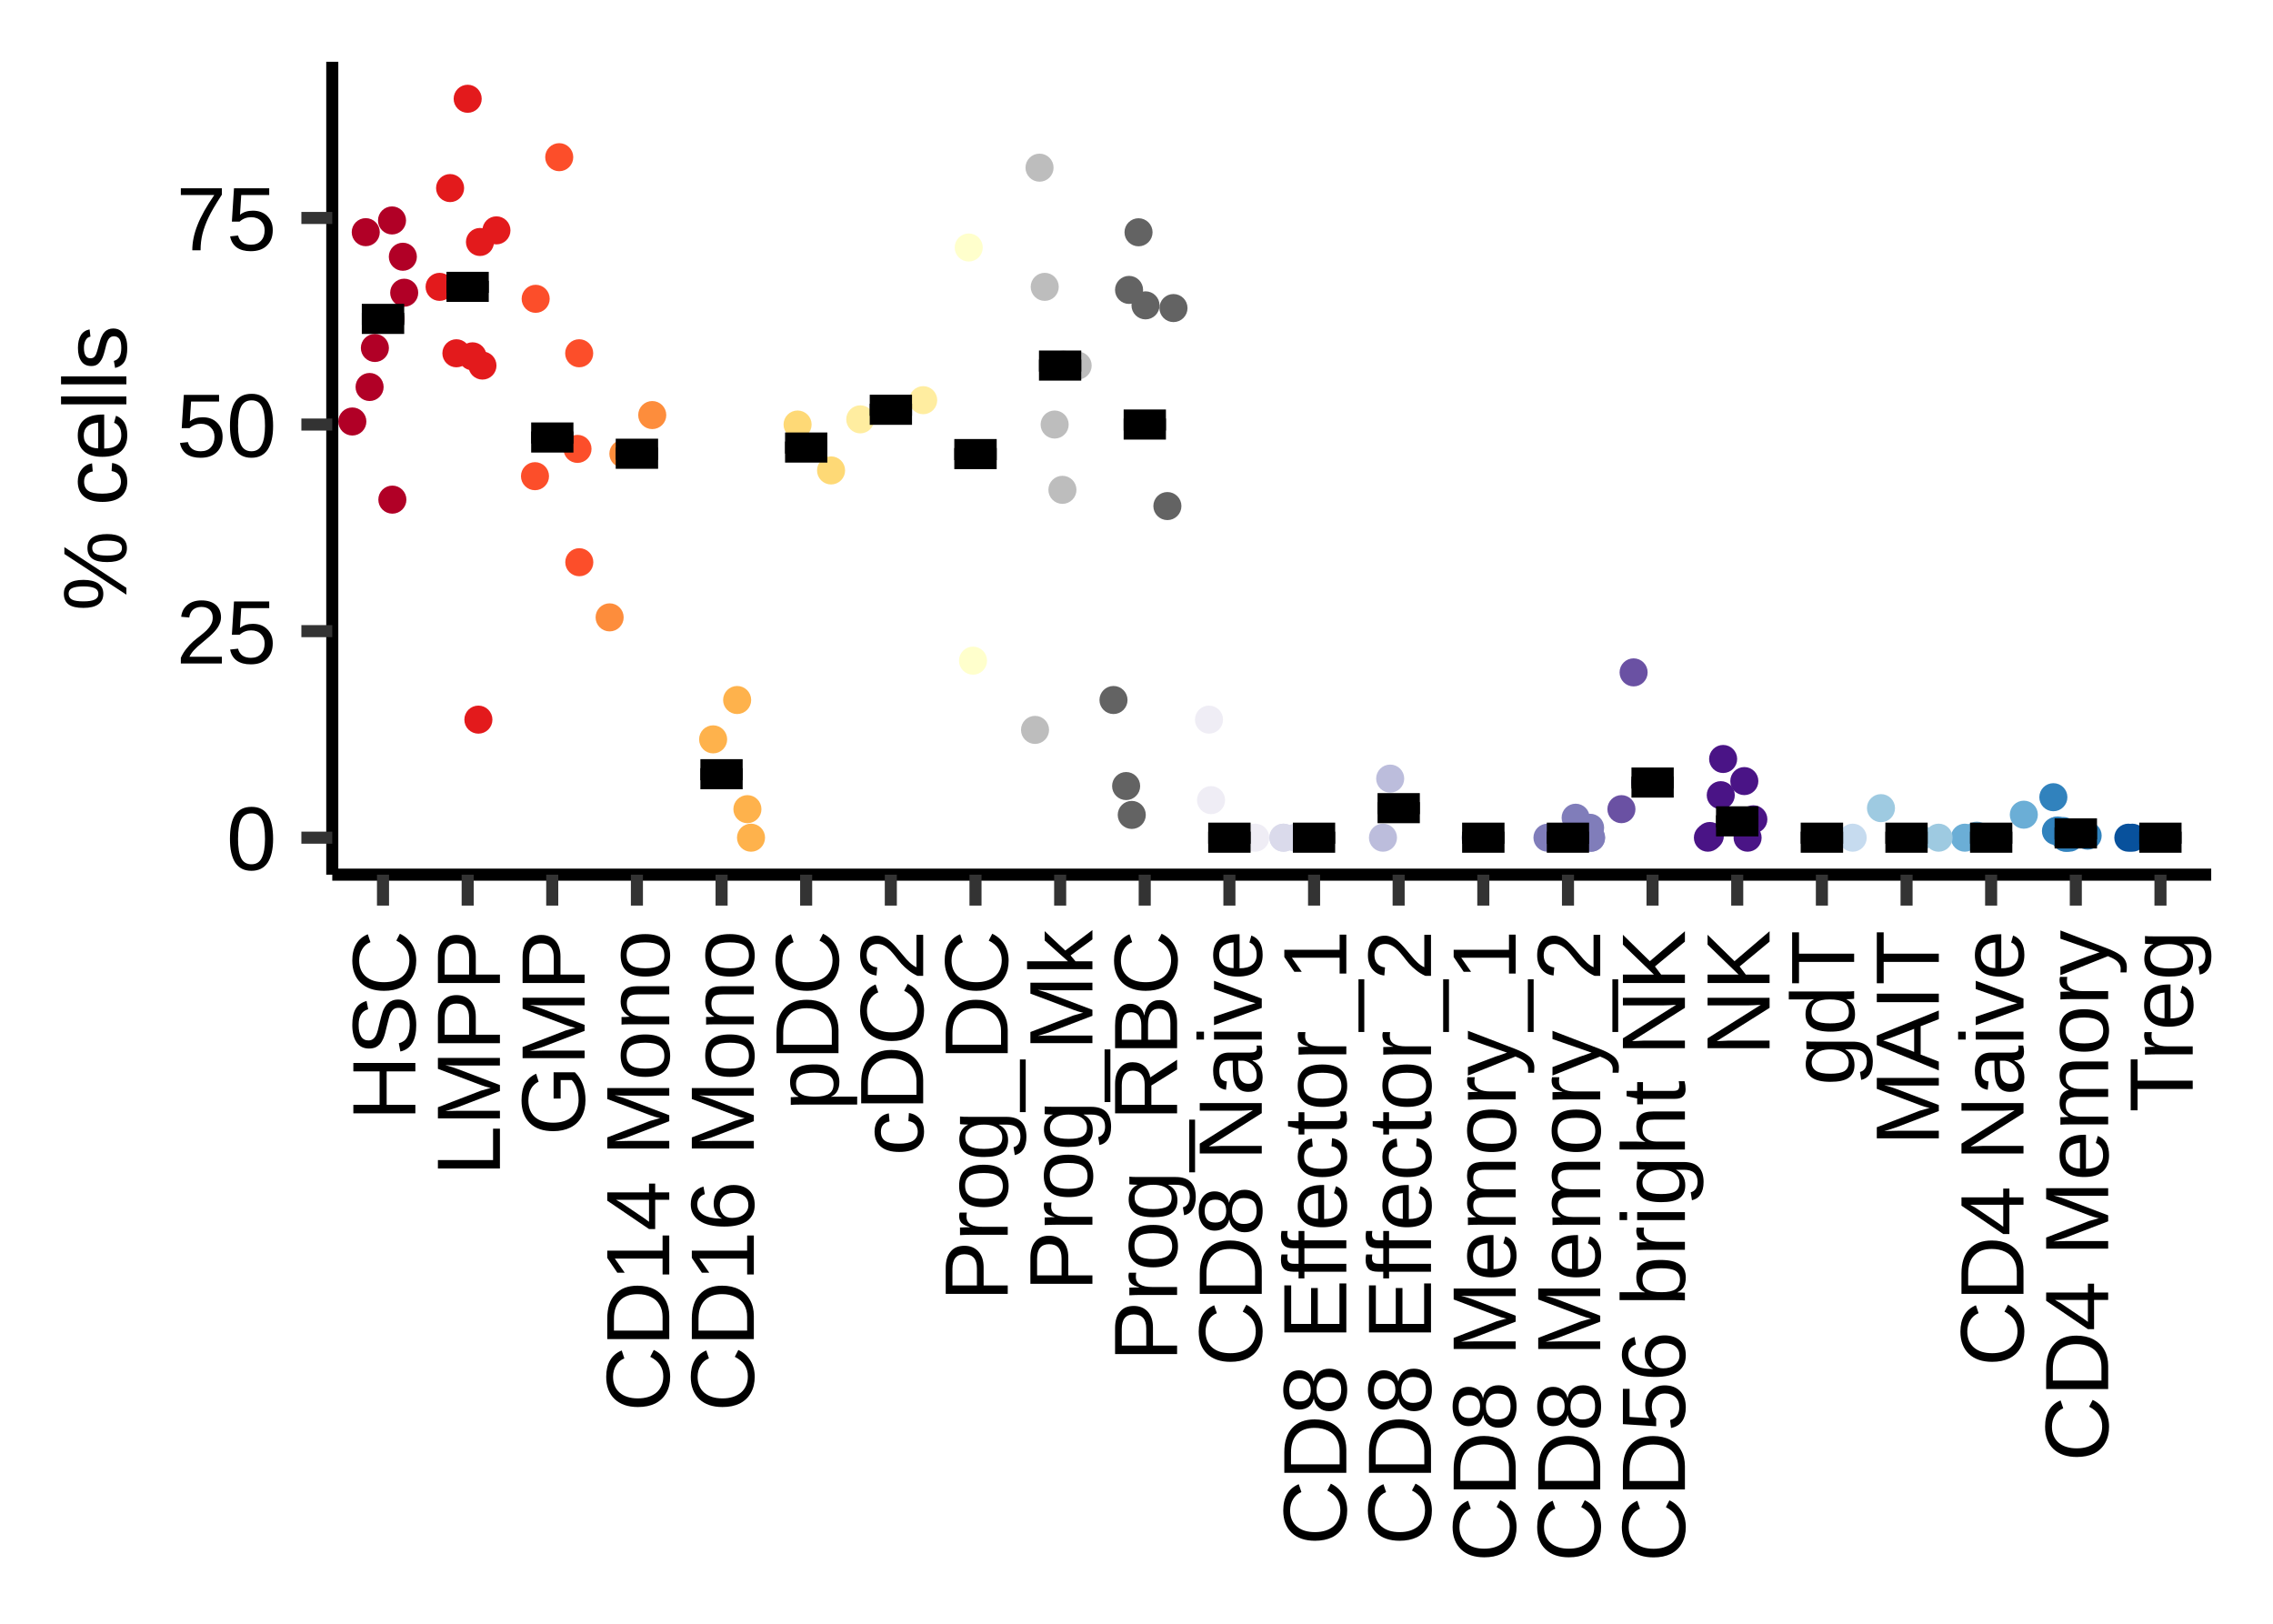
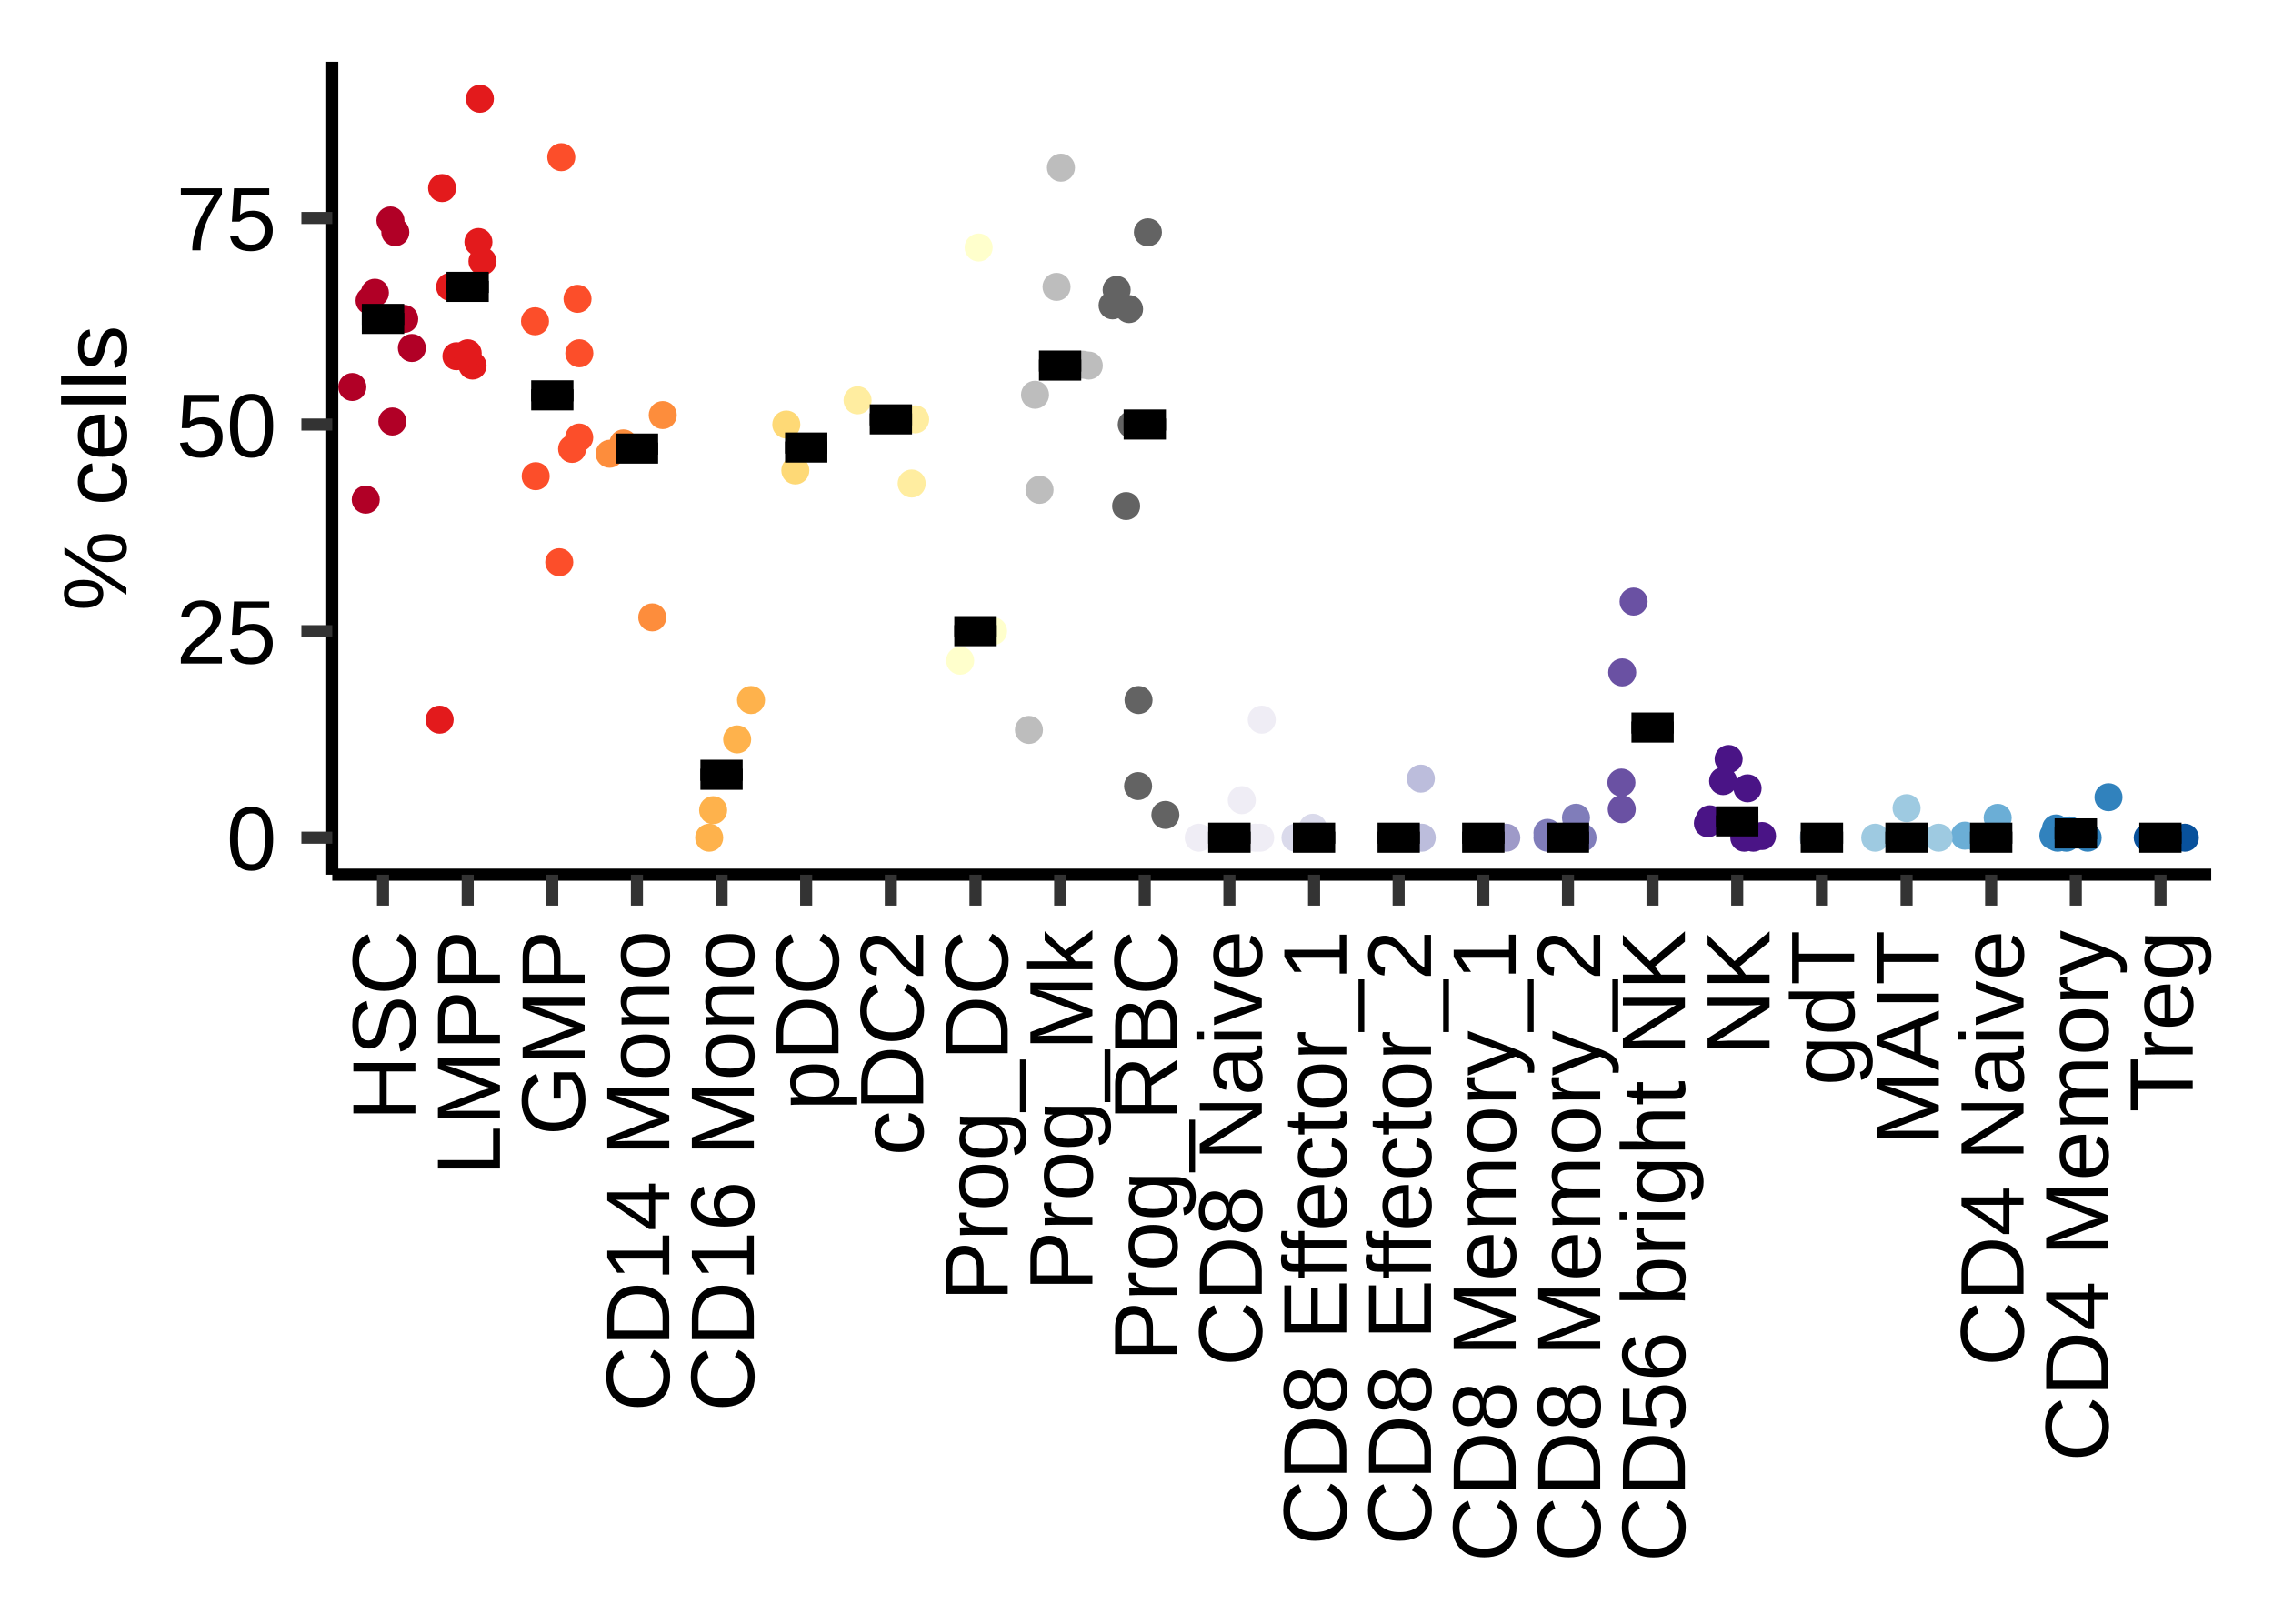
<svg xmlns="http://www.w3.org/2000/svg" class="svglite" width="201.60pt" height="144.00pt" viewBox="0 0 201.60 144.00">
  <defs>
    <style type="text/css">
    .svglite line, .svglite polyline, .svglite polygon, .svglite path, .svglite rect, .svglite circle {
      fill: none;
      stroke: #000000;
      stroke-linecap: round;
      stroke-linejoin: round;
      stroke-miterlimit: 10.00;
    }
    .svglite text {
      white-space: pre;
    }
  </style>
  </defs>
  <rect width="100%" height="100%" style="stroke: none; fill: #FFFFFF;" />
  <defs>
    <clipPath id="cpMC4wMHwyMDEuNjB8MC4wMHwxNDQuMDA=">
      <rect x="0.00" y="0.00" width="201.60" height="144.00" />
    </clipPath>
  </defs>
  <g clip-path="url(#cpMC4wMHwyMDEuNjB8MC4wMHwxNDQuMDA=)">
    <rect x="0.00" y="0.00" width="201.60" height="144.00" style="stroke-width: 1.07; stroke: #FFFFFF; fill: #FFFFFF;" />
  </g>
  <defs>
    <clipPath id="cpMjkuNDd8MTk2LjEyfDUuNDh8NzcuNTc=">
      <rect x="29.47" y="5.48" width="166.65" height="72.09" />
    </clipPath>
  </defs>
  <g clip-path="url(#cpMjkuNDd8MTk2LjEyfDUuNDh8NzcuNTc=)">
    <rect x="29.47" y="5.48" width="166.65" height="72.09" style="stroke-width: 1.07; stroke: none; fill: #FFFFFF;" />
-     <circle cx="55.29" cy="40.24" r="0.89" style="stroke-width: 0.71; stroke: #FD8D3C; fill: #FD8D3C;" />
-     <circle cx="54.07" cy="54.75" r="0.89" style="stroke-width: 0.71; stroke: #FD8D3C; fill: #FD8D3C;" />
-     <circle cx="57.85" cy="36.81" r="0.89" style="stroke-width: 0.71; stroke: #FD8D3C; fill: #FD8D3C;" />
-     <circle cx="66.29" cy="71.76" r="0.89" style="stroke-width: 0.71; stroke: #FEB24C; fill: #FEB24C;" />
-     <circle cx="63.25" cy="65.57" r="0.89" style="stroke-width: 0.71; stroke: #FEB24C; fill: #FEB24C;" />
-     <circle cx="65.38" cy="62.08" r="0.89" style="stroke-width: 0.71; stroke: #FEB24C; fill: #FEB24C;" />
-     <circle cx="66.61" cy="74.29" r="0.89" style="stroke-width: 0.71; stroke: #FEB24C; fill: #FEB24C;" />
-     <circle cx="183.01" cy="73.70" r="0.89" style="stroke-width: 0.71; stroke: #3182BD; fill: #3182BD;" />
-     <circle cx="182.35" cy="73.70" r="0.89" style="stroke-width: 0.71; stroke: #3182BD; fill: #3182BD;" />
-     <circle cx="183.19" cy="74.29" r="0.89" style="stroke-width: 0.71; stroke: #3182BD; fill: #3182BD;" />
+     <circle cx="55.29" cy="39.32" r="0.89" style="stroke-width: 0.71; stroke: #FD8D3C; fill: #FD8D3C;" />
+     <circle cx="54.07" cy="40.24" r="0.89" style="stroke-width: 0.71; stroke: #FD8D3C; fill: #FD8D3C;" />
+     <circle cx="57.85" cy="54.75" r="0.89" style="stroke-width: 0.71; stroke: #FD8D3C; fill: #FD8D3C;" />
+     <circle cx="58.78" cy="36.81" r="0.89" style="stroke-width: 0.71; stroke: #FD8D3C; fill: #FD8D3C;" />
+     <circle cx="63.25" cy="71.85" r="0.89" style="stroke-width: 0.71; stroke: #FEB24C; fill: #FEB24C;" />
+     <circle cx="65.38" cy="65.57" r="0.89" style="stroke-width: 0.71; stroke: #FEB24C; fill: #FEB24C;" />
+     <circle cx="66.61" cy="62.08" r="0.89" style="stroke-width: 0.71; stroke: #FEB24C; fill: #FEB24C;" />
+     <circle cx="62.90" cy="74.29" r="0.89" style="stroke-width: 0.71; stroke: #FEB24C; fill: #FEB24C;" />
+     <circle cx="182.35" cy="73.47" r="0.89" style="stroke-width: 0.71; stroke: #3182BD; fill: #3182BD;" />
+     <circle cx="183.19" cy="73.70" r="0.89" style="stroke-width: 0.71; stroke: #3182BD; fill: #3182BD;" />
    <circle cx="183.27" cy="74.29" r="0.89" style="stroke-width: 0.71; stroke: #3182BD; fill: #3182BD;" />
-     <circle cx="182.50" cy="73.65" r="0.89" style="stroke-width: 0.71; stroke: #3182BD; fill: #3182BD;" />
-     <circle cx="183.55" cy="74.29" r="0.89" style="stroke-width: 0.71; stroke: #3182BD; fill: #3182BD;" />
-     <circle cx="185.16" cy="74.11" r="0.89" style="stroke-width: 0.71; stroke: #3182BD; fill: #3182BD;" />
-     <circle cx="182.12" cy="70.70" r="0.89" style="stroke-width: 0.71; stroke: #3182BD; fill: #3182BD;" />
-     <circle cx="179.50" cy="72.25" r="0.89" style="stroke-width: 0.71; stroke: #6BAED6; fill: #6BAED6;" />
-     <circle cx="177.18" cy="74.29" r="0.89" style="stroke-width: 0.71; stroke: #6BAED6; fill: #6BAED6;" />
+     <circle cx="182.50" cy="74.29" r="0.89" style="stroke-width: 0.71; stroke: #3182BD; fill: #3182BD;" />
+     <circle cx="183.55" cy="73.65" r="0.89" style="stroke-width: 0.71; stroke: #3182BD; fill: #3182BD;" />
+     <circle cx="185.16" cy="74.29" r="0.89" style="stroke-width: 0.71; stroke: #3182BD; fill: #3182BD;" />
+     <circle cx="182.12" cy="74.11" r="0.89" style="stroke-width: 0.71; stroke: #3182BD; fill: #3182BD;" />
+     <circle cx="187.01" cy="70.70" r="0.89" style="stroke-width: 0.71; stroke: #3182BD; fill: #3182BD;" />
+     <circle cx="177.18" cy="72.53" r="0.89" style="stroke-width: 0.71; stroke: #6BAED6; fill: #6BAED6;" />
    <circle cx="176.86" cy="74.29" r="0.89" style="stroke-width: 0.71; stroke: #6BAED6; fill: #6BAED6;" />
-     <circle cx="175.33" cy="74.11" r="0.89" style="stroke-width: 0.71; stroke: #6BAED6; fill: #6BAED6;" />
-     <circle cx="174.27" cy="74.29" r="0.89" style="stroke-width: 0.71; stroke: #6BAED6; fill: #6BAED6;" />
-     <circle cx="145.92" cy="69.40" r="0.89" style="stroke-width: 0.71; stroke: #6A51A3; fill: #6A51A3;" />
-     <circle cx="144.89" cy="59.63" r="0.89" style="stroke-width: 0.71; stroke: #6A51A3; fill: #6A51A3;" />
-     <circle cx="143.81" cy="71.76" r="0.89" style="stroke-width: 0.71; stroke: #6A51A3; fill: #6A51A3;" />
-     <circle cx="113.85" cy="74.29" r="0.89" style="stroke-width: 0.71; stroke: #DADAEB; fill: #DADAEB;" />
-     <circle cx="113.82" cy="74.29" r="0.89" style="stroke-width: 0.71; stroke: #DADAEB; fill: #DADAEB;" />
-     <circle cx="116.44" cy="74.29" r="0.89" style="stroke-width: 0.71; stroke: #DADAEB; fill: #DADAEB;" />
+     <circle cx="175.33" cy="74.29" r="0.89" style="stroke-width: 0.71; stroke: #6BAED6; fill: #6BAED6;" />
+     <circle cx="174.27" cy="74.11" r="0.89" style="stroke-width: 0.71; stroke: #6BAED6; fill: #6BAED6;" />
+     <circle cx="175.95" cy="74.29" r="0.89" style="stroke-width: 0.71; stroke: #6BAED6; fill: #6BAED6;" />
+     <circle cx="144.89" cy="53.35" r="0.89" style="stroke-width: 0.71; stroke: #6A51A3; fill: #6A51A3;" />
+     <circle cx="143.81" cy="69.40" r="0.89" style="stroke-width: 0.71; stroke: #6A51A3; fill: #6A51A3;" />
+     <circle cx="143.88" cy="59.63" r="0.89" style="stroke-width: 0.71; stroke: #6A51A3; fill: #6A51A3;" />
+     <circle cx="143.84" cy="71.76" r="0.89" style="stroke-width: 0.71; stroke: #6A51A3; fill: #6A51A3;" />
+     <circle cx="116.44" cy="73.41" r="0.89" style="stroke-width: 0.71; stroke: #DADAEB; fill: #DADAEB;" />
    <circle cx="115.12" cy="74.29" r="0.89" style="stroke-width: 0.71; stroke: #DADAEB; fill: #DADAEB;" />
    <circle cx="114.90" cy="74.29" r="0.89" style="stroke-width: 0.71; stroke: #DADAEB; fill: #DADAEB;" />
-     <circle cx="122.66" cy="74.29" r="0.89" style="stroke-width: 0.71; stroke: #BCBDDC; fill: #BCBDDC;" />
-     <circle cx="123.30" cy="69.05" r="0.89" style="stroke-width: 0.71; stroke: #BCBDDC; fill: #BCBDDC;" />
-     <circle cx="130.88" cy="74.29" r="0.89" style="stroke-width: 0.71; stroke: #9E9AC8; fill: #9E9AC8;" />
-     <circle cx="141.12" cy="74.29" r="0.89" style="stroke-width: 0.71; stroke: #807DBA; fill: #807DBA;" />
-     <circle cx="141.03" cy="73.41" r="0.89" style="stroke-width: 0.71; stroke: #807DBA; fill: #807DBA;" />
-     <circle cx="139.88" cy="74.29" r="0.89" style="stroke-width: 0.71; stroke: #807DBA; fill: #807DBA;" />
-     <circle cx="141.11" cy="74.29" r="0.89" style="stroke-width: 0.71; stroke: #807DBA; fill: #807DBA;" />
-     <circle cx="137.25" cy="74.29" r="0.89" style="stroke-width: 0.71; stroke: #807DBA; fill: #807DBA;" />
-     <circle cx="139.75" cy="72.52" r="0.89" style="stroke-width: 0.71; stroke: #807DBA; fill: #807DBA;" />
+     <circle cx="115.16" cy="74.29" r="0.89" style="stroke-width: 0.71; stroke: #DADAEB; fill: #DADAEB;" />
+     <circle cx="115.79" cy="74.29" r="0.89" style="stroke-width: 0.71; stroke: #DADAEB; fill: #DADAEB;" />
+     <circle cx="123.38" cy="74.29" r="0.89" style="stroke-width: 0.71; stroke: #BCBDDC; fill: #BCBDDC;" />
+     <circle cx="126.10" cy="74.29" r="0.89" style="stroke-width: 0.71; stroke: #BCBDDC; fill: #BCBDDC;" />
+     <circle cx="126.02" cy="69.05" r="0.89" style="stroke-width: 0.71; stroke: #BCBDDC; fill: #BCBDDC;" />
+     <circle cx="132.38" cy="74.29" r="0.89" style="stroke-width: 0.71; stroke: #9E9AC8; fill: #9E9AC8;" />
+     <circle cx="133.60" cy="74.29" r="0.89" style="stroke-width: 0.71; stroke: #9E9AC8; fill: #9E9AC8;" />
+     <circle cx="137.25" cy="73.86" r="0.89" style="stroke-width: 0.71; stroke: #807DBA; fill: #807DBA;" />
+     <circle cx="139.75" cy="73.41" r="0.89" style="stroke-width: 0.71; stroke: #807DBA; fill: #807DBA;" />
    <circle cx="139.79" cy="74.29" r="0.89" style="stroke-width: 0.71; stroke: #807DBA; fill: #807DBA;" />
    <circle cx="140.36" cy="74.29" r="0.89" style="stroke-width: 0.71; stroke: #807DBA; fill: #807DBA;" />
    <circle cx="139.85" cy="74.29" r="0.89" style="stroke-width: 0.71; stroke: #807DBA; fill: #807DBA;" />
-     <circle cx="109.75" cy="74.29" r="0.89" style="stroke-width: 0.71; stroke: #EFEDF5; fill: #EFEDF5;" />
-     <circle cx="107.41" cy="70.96" r="0.89" style="stroke-width: 0.71; stroke: #EFEDF5; fill: #EFEDF5;" />
-     <circle cx="107.23" cy="63.82" r="0.89" style="stroke-width: 0.71; stroke: #EFEDF5; fill: #EFEDF5;" />
-     <circle cx="108.41" cy="74.29" r="0.89" style="stroke-width: 0.71; stroke: #EFEDF5; fill: #EFEDF5;" />
+     <circle cx="139.78" cy="72.52" r="0.89" style="stroke-width: 0.71; stroke: #807DBA; fill: #807DBA;" />
+     <circle cx="137.43" cy="74.29" r="0.89" style="stroke-width: 0.71; stroke: #807DBA; fill: #807DBA;" />
+     <circle cx="137.25" cy="74.29" r="0.89" style="stroke-width: 0.71; stroke: #807DBA; fill: #807DBA;" />
+     <circle cx="138.44" cy="74.29" r="0.89" style="stroke-width: 0.71; stroke: #807DBA; fill: #807DBA;" />
    <circle cx="111.33" cy="74.29" r="0.89" style="stroke-width: 0.71; stroke: #EFEDF5; fill: #EFEDF5;" />
-     <circle cx="110.14" cy="74.29" r="0.89" style="stroke-width: 0.71; stroke: #EFEDF5; fill: #EFEDF5;" />
-     <circle cx="81.88" cy="35.49" r="0.89" style="stroke-width: 0.71; stroke: #FFEDA0; fill: #FFEDA0;" />
-     <circle cx="76.30" cy="37.19" r="0.89" style="stroke-width: 0.71; stroke: #FFEDA0; fill: #FFEDA0;" />
-     <circle cx="164.32" cy="74.29" r="0.89" style="stroke-width: 0.71; stroke: #C6DBEF; fill: #C6DBEF;" />
-     <circle cx="48.48" cy="38.80" r="0.89" style="stroke-width: 0.71; stroke: #FC4E2A; fill: #FC4E2A;" />
-     <circle cx="47.45" cy="42.23" r="0.89" style="stroke-width: 0.71; stroke: #FC4E2A; fill: #FC4E2A;" />
-     <circle cx="51.37" cy="31.33" r="0.89" style="stroke-width: 0.71; stroke: #FC4E2A; fill: #FC4E2A;" />
-     <circle cx="47.51" cy="26.50" r="0.89" style="stroke-width: 0.71; stroke: #FC4E2A; fill: #FC4E2A;" />
-     <circle cx="51.38" cy="49.86" r="0.89" style="stroke-width: 0.71; stroke: #FC4E2A; fill: #FC4E2A;" />
-     <circle cx="51.22" cy="39.81" r="0.89" style="stroke-width: 0.71; stroke: #FC4E2A; fill: #FC4E2A;" />
-     <circle cx="49.60" cy="13.94" r="0.89" style="stroke-width: 0.71; stroke: #FC4E2A; fill: #FC4E2A;" />
-     <circle cx="35.73" cy="22.77" r="0.89" style="stroke-width: 0.71; stroke: #B10026; fill: #B10026;" />
-     <circle cx="34.77" cy="19.55" r="0.89" style="stroke-width: 0.71; stroke: #B10026; fill: #B10026;" />
-     <circle cx="32.78" cy="34.32" r="0.89" style="stroke-width: 0.71; stroke: #B10026; fill: #B10026;" />
-     <circle cx="34.63" cy="28.28" r="0.89" style="stroke-width: 0.71; stroke: #B10026; fill: #B10026;" />
-     <circle cx="31.25" cy="37.38" r="0.89" style="stroke-width: 0.71; stroke: #B10026; fill: #B10026;" />
-     <circle cx="35.85" cy="25.96" r="0.89" style="stroke-width: 0.71; stroke: #B10026; fill: #B10026;" />
-     <circle cx="34.80" cy="44.31" r="0.89" style="stroke-width: 0.71; stroke: #B10026; fill: #B10026;" />
-     <circle cx="33.25" cy="30.86" r="0.89" style="stroke-width: 0.71; stroke: #B10026; fill: #B10026;" />
-     <circle cx="32.44" cy="20.59" r="0.89" style="stroke-width: 0.71; stroke: #B10026; fill: #B10026;" />
-     <circle cx="44.03" cy="20.43" r="0.89" style="stroke-width: 0.71; stroke: #E31A1C; fill: #E31A1C;" />
-     <circle cx="42.57" cy="21.46" r="0.89" style="stroke-width: 0.71; stroke: #E31A1C; fill: #E31A1C;" />
-     <circle cx="42.79" cy="32.42" r="0.89" style="stroke-width: 0.71; stroke: #E31A1C; fill: #E31A1C;" />
-     <circle cx="42.43" cy="63.82" r="0.89" style="stroke-width: 0.71; stroke: #E31A1C; fill: #E31A1C;" />
-     <circle cx="41.91" cy="31.60" r="0.89" style="stroke-width: 0.71; stroke: #E31A1C; fill: #E31A1C;" />
-     <circle cx="38.99" cy="25.44" r="0.89" style="stroke-width: 0.71; stroke: #E31A1C; fill: #E31A1C;" />
-     <circle cx="40.48" cy="31.33" r="0.89" style="stroke-width: 0.71; stroke: #E31A1C; fill: #E31A1C;" />
-     <circle cx="39.92" cy="16.68" r="0.89" style="stroke-width: 0.71; stroke: #E31A1C; fill: #E31A1C;" />
-     <circle cx="41.48" cy="8.76" r="0.89" style="stroke-width: 0.71; stroke: #E31A1C; fill: #E31A1C;" />
-     <circle cx="166.83" cy="71.67" r="0.89" style="stroke-width: 0.71; stroke: #9ECAE1; fill: #9ECAE1;" />
-     <circle cx="170.18" cy="74.29" r="0.89" style="stroke-width: 0.71; stroke: #9ECAE1; fill: #9ECAE1;" />
+     <circle cx="110.14" cy="70.96" r="0.89" style="stroke-width: 0.71; stroke: #EFEDF5; fill: #EFEDF5;" />
+     <circle cx="111.91" cy="63.82" r="0.89" style="stroke-width: 0.71; stroke: #EFEDF5; fill: #EFEDF5;" />
+     <circle cx="106.32" cy="74.29" r="0.89" style="stroke-width: 0.71; stroke: #EFEDF5; fill: #EFEDF5;" />
+     <circle cx="111.77" cy="74.29" r="0.89" style="stroke-width: 0.71; stroke: #EFEDF5; fill: #EFEDF5;" />
+     <circle cx="108.54" cy="74.29" r="0.89" style="stroke-width: 0.71; stroke: #EFEDF5; fill: #EFEDF5;" />
+     <circle cx="47.45" cy="28.49" r="0.89" style="stroke-width: 0.71; stroke: #FC4E2A; fill: #FC4E2A;" />
+     <circle cx="51.37" cy="38.80" r="0.89" style="stroke-width: 0.71; stroke: #FC4E2A; fill: #FC4E2A;" />
+     <circle cx="47.51" cy="42.23" r="0.89" style="stroke-width: 0.71; stroke: #FC4E2A; fill: #FC4E2A;" />
+     <circle cx="51.38" cy="31.33" r="0.89" style="stroke-width: 0.71; stroke: #FC4E2A; fill: #FC4E2A;" />
+     <circle cx="51.22" cy="26.50" r="0.89" style="stroke-width: 0.71; stroke: #FC4E2A; fill: #FC4E2A;" />
+     <circle cx="49.60" cy="49.86" r="0.89" style="stroke-width: 0.71; stroke: #FC4E2A; fill: #FC4E2A;" />
+     <circle cx="50.74" cy="39.81" r="0.89" style="stroke-width: 0.71; stroke: #FC4E2A; fill: #FC4E2A;" />
+     <circle cx="49.78" cy="13.94" r="0.89" style="stroke-width: 0.71; stroke: #FC4E2A; fill: #FC4E2A;" />
+     <circle cx="32.78" cy="26.66" r="0.89" style="stroke-width: 0.71; stroke: #B10026; fill: #B10026;" />
+     <circle cx="34.63" cy="19.55" r="0.89" style="stroke-width: 0.71; stroke: #B10026; fill: #B10026;" />
+     <circle cx="31.25" cy="34.32" r="0.89" style="stroke-width: 0.71; stroke: #B10026; fill: #B10026;" />
+     <circle cx="35.85" cy="28.28" r="0.89" style="stroke-width: 0.71; stroke: #B10026; fill: #B10026;" />
+     <circle cx="34.80" cy="37.38" r="0.89" style="stroke-width: 0.71; stroke: #B10026; fill: #B10026;" />
+     <circle cx="33.25" cy="25.96" r="0.89" style="stroke-width: 0.71; stroke: #B10026; fill: #B10026;" />
+     <circle cx="32.44" cy="44.31" r="0.89" style="stroke-width: 0.71; stroke: #B10026; fill: #B10026;" />
+     <circle cx="36.53" cy="30.86" r="0.89" style="stroke-width: 0.71; stroke: #B10026; fill: #B10026;" />
+     <circle cx="35.06" cy="20.59" r="0.89" style="stroke-width: 0.71; stroke: #B10026; fill: #B10026;" />
+     <circle cx="42.79" cy="23.17" r="0.89" style="stroke-width: 0.71; stroke: #E31A1C; fill: #E31A1C;" />
+     <circle cx="42.43" cy="21.46" r="0.89" style="stroke-width: 0.71; stroke: #E31A1C; fill: #E31A1C;" />
+     <circle cx="41.91" cy="32.42" r="0.89" style="stroke-width: 0.71; stroke: #E31A1C; fill: #E31A1C;" />
+     <circle cx="38.99" cy="63.82" r="0.89" style="stroke-width: 0.71; stroke: #E31A1C; fill: #E31A1C;" />
+     <circle cx="40.48" cy="31.59" r="0.89" style="stroke-width: 0.71; stroke: #E31A1C; fill: #E31A1C;" />
+     <circle cx="39.92" cy="25.44" r="0.89" style="stroke-width: 0.71; stroke: #E31A1C; fill: #E31A1C;" />
+     <circle cx="41.48" cy="31.33" r="0.89" style="stroke-width: 0.71; stroke: #E31A1C; fill: #E31A1C;" />
+     <circle cx="39.21" cy="16.68" r="0.89" style="stroke-width: 0.71; stroke: #E31A1C; fill: #E31A1C;" />
+     <circle cx="42.56" cy="8.76" r="0.89" style="stroke-width: 0.71; stroke: #E31A1C; fill: #E31A1C;" />
    <circle cx="171.94" cy="74.29" r="0.89" style="stroke-width: 0.71; stroke: #9ECAE1; fill: #9ECAE1;" />
-     <circle cx="152.62" cy="70.52" r="0.89" style="stroke-width: 0.71; stroke: #4A1486; fill: #4A1486;" />
-     <circle cx="154.60" cy="73.01" r="0.89" style="stroke-width: 0.71; stroke: #4A1486; fill: #4A1486;" />
-     <circle cx="155.00" cy="74.29" r="0.89" style="stroke-width: 0.71; stroke: #4A1486; fill: #4A1486;" />
-     <circle cx="151.48" cy="74.29" r="0.89" style="stroke-width: 0.71; stroke: #4A1486; fill: #4A1486;" />
-     <circle cx="155.51" cy="72.66" r="0.89" style="stroke-width: 0.71; stroke: #4A1486; fill: #4A1486;" />
-     <circle cx="154.71" cy="69.27" r="0.89" style="stroke-width: 0.71; stroke: #4A1486; fill: #4A1486;" />
-     <circle cx="151.65" cy="74.14" r="0.89" style="stroke-width: 0.71; stroke: #4A1486; fill: #4A1486;" />
-     <circle cx="152.83" cy="67.31" r="0.89" style="stroke-width: 0.71; stroke: #4A1486; fill: #4A1486;" />
-     <circle cx="73.71" cy="41.72" r="0.89" style="stroke-width: 0.71; stroke: #FED976; fill: #FED976;" />
-     <circle cx="70.74" cy="37.65" r="0.89" style="stroke-width: 0.71; stroke: #FED976; fill: #FED976;" />
-     <circle cx="85.92" cy="21.95" r="0.89" style="stroke-width: 0.71; stroke: #FFFFCC; fill: #FFFFCC;" />
-     <circle cx="86.30" cy="58.59" r="0.89" style="stroke-width: 0.71; stroke: #FFFFCC; fill: #FFFFCC;" />
-     <circle cx="93.54" cy="37.65" r="0.89" style="stroke-width: 0.71; stroke: #BDBDBD; fill: #BDBDBD;" />
-     <circle cx="94.23" cy="43.44" r="0.89" style="stroke-width: 0.71; stroke: #BDBDBD; fill: #BDBDBD;" />
-     <circle cx="95.58" cy="32.42" r="0.89" style="stroke-width: 0.71; stroke: #BDBDBD; fill: #BDBDBD;" />
-     <circle cx="94.31" cy="32.34" r="0.89" style="stroke-width: 0.71; stroke: #BDBDBD; fill: #BDBDBD;" />
-     <circle cx="92.66" cy="25.44" r="0.89" style="stroke-width: 0.71; stroke: #BDBDBD; fill: #BDBDBD;" />
-     <circle cx="91.80" cy="64.73" r="0.89" style="stroke-width: 0.71; stroke: #BDBDBD; fill: #BDBDBD;" />
-     <circle cx="92.20" cy="14.87" r="0.89" style="stroke-width: 0.71; stroke: #BDBDBD; fill: #BDBDBD;" />
-     <circle cx="104.08" cy="27.32" r="0.89" style="stroke-width: 0.71; stroke: #636363; fill: #636363;" />
-     <circle cx="103.54" cy="44.88" r="0.89" style="stroke-width: 0.71; stroke: #636363; fill: #636363;" />
-     <circle cx="101.22" cy="37.65" r="0.89" style="stroke-width: 0.71; stroke: #636363; fill: #636363;" />
-     <circle cx="98.76" cy="62.08" r="0.89" style="stroke-width: 0.71; stroke: #636363; fill: #636363;" />
-     <circle cx="101.60" cy="27.08" r="0.89" style="stroke-width: 0.71; stroke: #636363; fill: #636363;" />
-     <circle cx="100.14" cy="25.71" r="0.89" style="stroke-width: 0.71; stroke: #636363; fill: #636363;" />
-     <circle cx="99.88" cy="69.71" r="0.89" style="stroke-width: 0.71; stroke: #636363; fill: #636363;" />
-     <circle cx="100.38" cy="72.27" r="0.89" style="stroke-width: 0.71; stroke: #636363; fill: #636363;" />
-     <circle cx="100.98" cy="20.60" r="0.89" style="stroke-width: 0.71; stroke: #636363; fill: #636363;" />
-     <circle cx="188.77" cy="74.29" r="0.89" style="stroke-width: 0.71; stroke: #08519C; fill: #08519C;" />
-     <circle cx="189.12" cy="74.29" r="0.89" style="stroke-width: 0.71; stroke: #08519C; fill: #08519C;" />
-     <circle cx="191.02" cy="74.29" r="0.89" style="stroke-width: 0.71; stroke: #08519C; fill: #08519C;" />
-     <polygon points="54.61,40.24 54.61,40.24 58.37,40.24 58.37,40.24 54.61,40.24 " style="stroke-width: 1.07; stroke-linecap: butt; stroke-linejoin: miter;" />
-     <polygon points="62.12,68.66 62.12,68.66 65.87,68.66 65.87,68.66 62.12,68.66 " style="stroke-width: 1.07; stroke-linecap: butt; stroke-linejoin: miter;" />
+     <circle cx="169.10" cy="71.67" r="0.89" style="stroke-width: 0.71; stroke: #9ECAE1; fill: #9ECAE1;" />
+     <circle cx="166.32" cy="74.29" r="0.89" style="stroke-width: 0.71; stroke: #9ECAE1; fill: #9ECAE1;" />
+     <circle cx="169.60" cy="74.29" r="0.89" style="stroke-width: 0.71; stroke: #9ECAE1; fill: #9ECAE1;" />
+     <circle cx="155.00" cy="69.91" r="0.89" style="stroke-width: 0.71; stroke: #4A1486; fill: #4A1486;" />
+     <circle cx="151.48" cy="73.01" r="0.89" style="stroke-width: 0.71; stroke: #4A1486; fill: #4A1486;" />
+     <circle cx="155.51" cy="74.29" r="0.89" style="stroke-width: 0.71; stroke: #4A1486; fill: #4A1486;" />
+     <circle cx="154.71" cy="74.29" r="0.89" style="stroke-width: 0.71; stroke: #4A1486; fill: #4A1486;" />
+     <circle cx="151.65" cy="72.66" r="0.89" style="stroke-width: 0.71; stroke: #4A1486; fill: #4A1486;" />
+     <circle cx="152.83" cy="69.27" r="0.89" style="stroke-width: 0.71; stroke: #4A1486; fill: #4A1486;" />
+     <circle cx="156.28" cy="74.14" r="0.89" style="stroke-width: 0.71; stroke: #4A1486; fill: #4A1486;" />
+     <circle cx="153.32" cy="67.31" r="0.89" style="stroke-width: 0.71; stroke: #4A1486; fill: #4A1486;" />
+     <circle cx="88.08" cy="55.97" r="0.89" style="stroke-width: 0.71; stroke: #FFFFCC; fill: #FFFFCC;" />
+     <circle cx="86.80" cy="21.95" r="0.89" style="stroke-width: 0.71; stroke: #FFFFCC; fill: #FFFFCC;" />
+     <circle cx="85.16" cy="58.59" r="0.89" style="stroke-width: 0.71; stroke: #FFFFCC; fill: #FFFFCC;" />
+     <circle cx="91.80" cy="35.01" r="0.89" style="stroke-width: 0.71; stroke: #BDBDBD; fill: #BDBDBD;" />
+     <circle cx="92.20" cy="43.44" r="0.89" style="stroke-width: 0.71; stroke: #BDBDBD; fill: #BDBDBD;" />
+     <circle cx="96.57" cy="32.42" r="0.89" style="stroke-width: 0.71; stroke: #BDBDBD; fill: #BDBDBD;" />
+     <circle cx="96.03" cy="32.34" r="0.89" style="stroke-width: 0.71; stroke: #BDBDBD; fill: #BDBDBD;" />
+     <circle cx="93.71" cy="25.44" r="0.89" style="stroke-width: 0.71; stroke: #BDBDBD; fill: #BDBDBD;" />
+     <circle cx="91.26" cy="64.73" r="0.89" style="stroke-width: 0.71; stroke: #BDBDBD; fill: #BDBDBD;" />
+     <circle cx="94.10" cy="14.87" r="0.89" style="stroke-width: 0.71; stroke: #BDBDBD; fill: #BDBDBD;" />
+     <circle cx="100.14" cy="27.41" r="0.89" style="stroke-width: 0.71; stroke: #636363; fill: #636363;" />
+     <circle cx="99.88" cy="44.88" r="0.89" style="stroke-width: 0.71; stroke: #636363; fill: #636363;" />
+     <circle cx="100.38" cy="37.65" r="0.89" style="stroke-width: 0.71; stroke: #636363; fill: #636363;" />
+     <circle cx="100.98" cy="62.08" r="0.89" style="stroke-width: 0.71; stroke: #636363; fill: #636363;" />
+     <circle cx="98.68" cy="27.08" r="0.89" style="stroke-width: 0.71; stroke: #636363; fill: #636363;" />
+     <circle cx="99.04" cy="25.71" r="0.89" style="stroke-width: 0.71; stroke: #636363; fill: #636363;" />
+     <circle cx="100.94" cy="69.71" r="0.89" style="stroke-width: 0.71; stroke: #636363; fill: #636363;" />
+     <circle cx="103.36" cy="72.27" r="0.89" style="stroke-width: 0.71; stroke: #636363; fill: #636363;" />
+     <circle cx="101.81" cy="20.60" r="0.89" style="stroke-width: 0.71; stroke: #636363; fill: #636363;" />
+     <circle cx="192.96" cy="74.29" r="0.89" style="stroke-width: 0.71; stroke: #08519C; fill: #08519C;" />
+     <circle cx="190.49" cy="74.29" r="0.89" style="stroke-width: 0.71; stroke: #08519C; fill: #08519C;" />
+     <circle cx="190.71" cy="74.29" r="0.89" style="stroke-width: 0.71; stroke: #08519C; fill: #08519C;" />
+     <circle cx="193.78" cy="74.29" r="0.89" style="stroke-width: 0.71; stroke: #08519C; fill: #08519C;" />
+     <circle cx="80.86" cy="42.88" r="0.89" style="stroke-width: 0.71; stroke: #FFEDA0; fill: #FFEDA0;" />
+     <circle cx="76.06" cy="35.50" r="0.89" style="stroke-width: 0.71; stroke: #FFEDA0; fill: #FFEDA0;" />
+     <circle cx="81.17" cy="37.19" r="0.89" style="stroke-width: 0.71; stroke: #FFEDA0; fill: #FFEDA0;" />
+     <circle cx="160.85" cy="74.29" r="0.89" style="stroke-width: 0.71; stroke: #C6DBEF; fill: #C6DBEF;" />
+     <circle cx="70.54" cy="41.72" r="0.89" style="stroke-width: 0.71; stroke: #FED976; fill: #FED976;" />
+     <circle cx="69.74" cy="37.65" r="0.89" style="stroke-width: 0.71; stroke: #FED976; fill: #FED976;" />
+     <polygon points="54.61,39.78 54.61,39.78 58.37,39.78 58.37,39.78 54.61,39.78 " style="stroke-width: 1.07; stroke-linecap: butt; stroke-linejoin: miter;" />
+     <polygon points="62.12,68.71 62.12,68.71 65.87,68.71 65.87,68.71 62.12,68.71 " style="stroke-width: 1.07; stroke-linecap: butt; stroke-linejoin: miter;" />
    <polygon points="182.23,73.91 182.23,73.91 185.99,73.91 185.99,73.91 182.23,73.91 " style="stroke-width: 1.07; stroke-linecap: butt; stroke-linejoin: miter;" />
    <polygon points="174.73,74.29 174.73,74.29 178.48,74.29 178.48,74.29 174.73,74.29 " style="stroke-width: 1.07; stroke-linecap: butt; stroke-linejoin: miter;" />
-     <polygon points="144.70,69.40 144.70,69.40 148.45,69.40 148.45,69.40 144.70,69.40 " style="stroke-width: 1.07; stroke-linecap: butt; stroke-linejoin: miter;" />
+     <polygon points="144.70,64.52 144.70,64.52 148.45,64.52 148.45,64.52 144.70,64.52 " style="stroke-width: 1.07; stroke-linecap: butt; stroke-linejoin: miter;" />
    <polygon points="114.67,74.29 114.67,74.29 118.42,74.29 118.42,74.29 114.67,74.29 " style="stroke-width: 1.07; stroke-linecap: butt; stroke-linejoin: miter;" />
-     <polygon points="122.18,71.67 122.18,71.67 125.93,71.67 125.93,71.67 122.18,71.67 " style="stroke-width: 1.07; stroke-linecap: butt; stroke-linejoin: miter;" />
+     <polygon points="122.18,74.29 122.18,74.29 125.93,74.29 125.93,74.29 122.18,74.29 " style="stroke-width: 1.07; stroke-linecap: butt; stroke-linejoin: miter;" />
    <polygon points="129.68,74.29 129.68,74.29 133.44,74.29 133.44,74.29 129.68,74.29 " style="stroke-width: 1.07; stroke-linecap: butt; stroke-linejoin: miter;" />
    <polygon points="137.19,74.29 137.19,74.29 140.94,74.29 140.94,74.29 137.19,74.29 " style="stroke-width: 1.07; stroke-linecap: butt; stroke-linejoin: miter;" />
    <polygon points="107.16,74.29 107.16,74.29 110.92,74.29 110.92,74.29 107.16,74.29 " style="stroke-width: 1.07; stroke-linecap: butt; stroke-linejoin: miter;" />
-     <polygon points="77.14,36.34 77.14,36.34 80.89,36.34 80.89,36.34 77.14,36.34 " style="stroke-width: 1.07; stroke-linecap: butt; stroke-linejoin: miter;" />
+     <polygon points="77.14,37.19 77.14,37.19 80.89,37.19 80.89,37.19 77.14,37.19 " style="stroke-width: 1.07; stroke-linecap: butt; stroke-linejoin: miter;" />
    <polygon points="159.71,74.29 159.71,74.29 163.47,74.29 163.47,74.29 159.71,74.29 " style="stroke-width: 1.07; stroke-linecap: butt; stroke-linejoin: miter;" />
-     <polygon points="47.11,38.80 47.11,38.80 50.86,38.80 50.86,38.80 47.11,38.80 " style="stroke-width: 1.07; stroke-linecap: butt; stroke-linejoin: miter;" />
+     <polygon points="47.11,35.06 47.11,35.06 50.86,35.06 50.86,35.06 47.11,35.06 " style="stroke-width: 1.07; stroke-linecap: butt; stroke-linejoin: miter;" />
    <polygon points="32.09,28.28 32.09,28.28 35.85,28.28 35.85,28.28 32.09,28.28 " style="stroke-width: 1.07; stroke-linecap: butt; stroke-linejoin: miter;" />
    <polygon points="39.60,25.44 39.60,25.44 43.35,25.44 43.35,25.44 39.60,25.44 " style="stroke-width: 1.07; stroke-linecap: butt; stroke-linejoin: miter;" />
    <polygon points="167.22,74.29 167.22,74.29 170.97,74.29 170.97,74.29 167.22,74.29 " style="stroke-width: 1.07; stroke-linecap: butt; stroke-linejoin: miter;" />
    <polygon points="152.20,72.84 152.20,72.84 155.96,72.84 155.96,72.84 152.20,72.84 " style="stroke-width: 1.07; stroke-linecap: butt; stroke-linejoin: miter;" />
    <polygon points="69.63,39.69 69.63,39.69 73.38,39.69 73.38,39.69 69.63,39.69 " style="stroke-width: 1.07; stroke-linecap: butt; stroke-linejoin: miter;" />
-     <polygon points="84.64,40.27 84.64,40.27 88.40,40.27 88.40,40.27 84.64,40.27 " style="stroke-width: 1.07; stroke-linecap: butt; stroke-linejoin: miter;" />
+     <polygon points="84.64,55.97 84.64,55.97 88.40,55.97 88.40,55.97 84.64,55.97 " style="stroke-width: 1.07; stroke-linecap: butt; stroke-linejoin: miter;" />
    <polygon points="92.15,32.42 92.15,32.42 95.90,32.42 95.90,32.42 92.15,32.42 " style="stroke-width: 1.07; stroke-linecap: butt; stroke-linejoin: miter;" />
    <polygon points="99.66,37.65 99.66,37.65 103.41,37.65 103.41,37.65 99.66,37.65 " style="stroke-width: 1.07; stroke-linecap: butt; stroke-linejoin: miter;" />
    <polygon points="189.74,74.29 189.74,74.29 193.49,74.29 193.49,74.29 189.74,74.29 " style="stroke-width: 1.07; stroke-linecap: butt; stroke-linejoin: miter;" />
-     <line x1="54.61" y1="40.24" x2="58.37" y2="40.24" style="stroke-width: 2.67; stroke-linecap: butt; stroke-linejoin: miter;" />
-     <line x1="62.12" y1="68.66" x2="65.87" y2="68.66" style="stroke-width: 2.67; stroke-linecap: butt; stroke-linejoin: miter;" />
+     <line x1="54.61" y1="39.78" x2="58.37" y2="39.78" style="stroke-width: 2.67; stroke-linecap: butt; stroke-linejoin: miter;" />
+     <line x1="62.12" y1="68.71" x2="65.87" y2="68.71" style="stroke-width: 2.67; stroke-linecap: butt; stroke-linejoin: miter;" />
    <line x1="182.23" y1="73.91" x2="185.99" y2="73.91" style="stroke-width: 2.67; stroke-linecap: butt; stroke-linejoin: miter;" />
    <line x1="174.73" y1="74.29" x2="178.48" y2="74.29" style="stroke-width: 2.67; stroke-linecap: butt; stroke-linejoin: miter;" />
-     <line x1="144.70" y1="69.40" x2="148.45" y2="69.40" style="stroke-width: 2.67; stroke-linecap: butt; stroke-linejoin: miter;" />
+     <line x1="144.70" y1="64.52" x2="148.45" y2="64.52" style="stroke-width: 2.67; stroke-linecap: butt; stroke-linejoin: miter;" />
    <line x1="114.67" y1="74.29" x2="118.42" y2="74.29" style="stroke-width: 2.67; stroke-linecap: butt; stroke-linejoin: miter;" />
-     <line x1="122.18" y1="71.67" x2="125.93" y2="71.67" style="stroke-width: 2.67; stroke-linecap: butt; stroke-linejoin: miter;" />
+     <line x1="122.18" y1="74.29" x2="125.93" y2="74.29" style="stroke-width: 2.67; stroke-linecap: butt; stroke-linejoin: miter;" />
    <line x1="129.68" y1="74.29" x2="133.44" y2="74.29" style="stroke-width: 2.67; stroke-linecap: butt; stroke-linejoin: miter;" />
    <line x1="137.19" y1="74.29" x2="140.94" y2="74.29" style="stroke-width: 2.67; stroke-linecap: butt; stroke-linejoin: miter;" />
    <line x1="107.16" y1="74.29" x2="110.92" y2="74.29" style="stroke-width: 2.67; stroke-linecap: butt; stroke-linejoin: miter;" />
-     <line x1="77.14" y1="36.34" x2="80.89" y2="36.34" style="stroke-width: 2.67; stroke-linecap: butt; stroke-linejoin: miter;" />
+     <line x1="77.14" y1="37.19" x2="80.89" y2="37.19" style="stroke-width: 2.67; stroke-linecap: butt; stroke-linejoin: miter;" />
    <line x1="159.71" y1="74.29" x2="163.47" y2="74.29" style="stroke-width: 2.67; stroke-linecap: butt; stroke-linejoin: miter;" />
-     <line x1="47.11" y1="38.80" x2="50.86" y2="38.80" style="stroke-width: 2.67; stroke-linecap: butt; stroke-linejoin: miter;" />
+     <line x1="47.11" y1="35.06" x2="50.86" y2="35.06" style="stroke-width: 2.67; stroke-linecap: butt; stroke-linejoin: miter;" />
    <line x1="32.09" y1="28.28" x2="35.85" y2="28.28" style="stroke-width: 2.67; stroke-linecap: butt; stroke-linejoin: miter;" />
    <line x1="39.60" y1="25.44" x2="43.35" y2="25.44" style="stroke-width: 2.67; stroke-linecap: butt; stroke-linejoin: miter;" />
    <line x1="167.22" y1="74.29" x2="170.97" y2="74.29" style="stroke-width: 2.67; stroke-linecap: butt; stroke-linejoin: miter;" />
    <line x1="152.20" y1="72.84" x2="155.96" y2="72.84" style="stroke-width: 2.67; stroke-linecap: butt; stroke-linejoin: miter;" />
    <line x1="69.63" y1="39.69" x2="73.38" y2="39.69" style="stroke-width: 2.67; stroke-linecap: butt; stroke-linejoin: miter;" />
-     <line x1="84.64" y1="40.27" x2="88.40" y2="40.27" style="stroke-width: 2.67; stroke-linecap: butt; stroke-linejoin: miter;" />
+     <line x1="84.64" y1="55.97" x2="88.40" y2="55.97" style="stroke-width: 2.67; stroke-linecap: butt; stroke-linejoin: miter;" />
    <line x1="92.15" y1="32.42" x2="95.90" y2="32.42" style="stroke-width: 2.67; stroke-linecap: butt; stroke-linejoin: miter;" />
    <line x1="99.66" y1="37.65" x2="103.41" y2="37.65" style="stroke-width: 2.67; stroke-linecap: butt; stroke-linejoin: miter;" />
    <line x1="189.74" y1="74.29" x2="193.49" y2="74.29" style="stroke-width: 2.67; stroke-linecap: butt; stroke-linejoin: miter;" />
  </g>
  <g clip-path="url(#cpMC4wMHwyMDEuNjB8MC4wMHwxNDQuMDA=)">
    <polyline points="29.47,77.57 29.47,5.48 " style="stroke-width: 1.07; stroke-linecap: butt;" />
    <text x="24.53" y="77.15" text-anchor="end" style="font-size: 8.00px; font-family: &quot;Arial&quot;;" textLength="4.45px" lengthAdjust="spacingAndGlyphs">0</text>
    <text x="24.53" y="58.84" text-anchor="end" style="font-size: 8.00px; font-family: &quot;Arial&quot;;" textLength="8.90px" lengthAdjust="spacingAndGlyphs">25</text>
    <text x="24.53" y="40.52" text-anchor="end" style="font-size: 8.00px; font-family: &quot;Arial&quot;;" textLength="8.90px" lengthAdjust="spacingAndGlyphs">50</text>
    <text x="24.53" y="22.20" text-anchor="end" style="font-size: 8.00px; font-family: &quot;Arial&quot;;" textLength="8.90px" lengthAdjust="spacingAndGlyphs">75</text>
    <polyline points="26.73,74.29 29.47,74.29 " style="stroke-width: 1.07; stroke: #333333; stroke-linecap: butt;" />
    <polyline points="26.73,55.97 29.47,55.97 " style="stroke-width: 1.07; stroke: #333333; stroke-linecap: butt;" />
    <polyline points="26.73,37.65 29.47,37.65 " style="stroke-width: 1.07; stroke: #333333; stroke-linecap: butt;" />
    <polyline points="26.73,19.33 29.47,19.33 " style="stroke-width: 1.07; stroke: #333333; stroke-linecap: butt;" />
    <polyline points="29.47,77.57 196.12,77.57 " style="stroke-width: 1.07; stroke-linecap: butt;" />
    <polyline points="33.97,80.31 33.97,77.57 " style="stroke-width: 1.07; stroke: #333333; stroke-linecap: butt;" />
    <polyline points="41.48,80.31 41.48,77.57 " style="stroke-width: 1.07; stroke: #333333; stroke-linecap: butt;" />
    <polyline points="48.98,80.31 48.98,77.57 " style="stroke-width: 1.07; stroke: #333333; stroke-linecap: butt;" />
    <polyline points="56.49,80.31 56.49,77.57 " style="stroke-width: 1.07; stroke: #333333; stroke-linecap: butt;" />
    <polyline points="64.00,80.31 64.00,77.57 " style="stroke-width: 1.07; stroke: #333333; stroke-linecap: butt;" />
    <polyline points="71.50,80.31 71.50,77.57 " style="stroke-width: 1.07; stroke: #333333; stroke-linecap: butt;" />
    <polyline points="79.01,80.31 79.01,77.57 " style="stroke-width: 1.07; stroke: #333333; stroke-linecap: butt;" />
    <polyline points="86.52,80.31 86.52,77.57 " style="stroke-width: 1.07; stroke: #333333; stroke-linecap: butt;" />
    <polyline points="94.03,80.31 94.03,77.57 " style="stroke-width: 1.07; stroke: #333333; stroke-linecap: butt;" />
    <polyline points="101.53,80.31 101.53,77.57 " style="stroke-width: 1.07; stroke: #333333; stroke-linecap: butt;" />
    <polyline points="109.04,80.31 109.04,77.57 " style="stroke-width: 1.07; stroke: #333333; stroke-linecap: butt;" />
    <polyline points="116.55,80.31 116.55,77.57 " style="stroke-width: 1.07; stroke: #333333; stroke-linecap: butt;" />
    <polyline points="124.05,80.31 124.05,77.57 " style="stroke-width: 1.07; stroke: #333333; stroke-linecap: butt;" />
    <polyline points="131.56,80.31 131.56,77.57 " style="stroke-width: 1.07; stroke: #333333; stroke-linecap: butt;" />
    <polyline points="139.07,80.31 139.07,77.57 " style="stroke-width: 1.07; stroke: #333333; stroke-linecap: butt;" />
    <polyline points="146.57,80.31 146.57,77.57 " style="stroke-width: 1.07; stroke: #333333; stroke-linecap: butt;" />
    <polyline points="154.08,80.31 154.08,77.57 " style="stroke-width: 1.07; stroke: #333333; stroke-linecap: butt;" />
    <polyline points="161.59,80.31 161.59,77.57 " style="stroke-width: 1.07; stroke: #333333; stroke-linecap: butt;" />
    <polyline points="169.10,80.31 169.10,77.57 " style="stroke-width: 1.07; stroke: #333333; stroke-linecap: butt;" />
    <polyline points="176.60,80.31 176.60,77.57 " style="stroke-width: 1.07; stroke: #333333; stroke-linecap: butt;" />
    <polyline points="184.11,80.31 184.11,77.57 " style="stroke-width: 1.07; stroke: #333333; stroke-linecap: butt;" />
    <polyline points="191.62,80.31 191.62,77.57 " style="stroke-width: 1.07; stroke: #333333; stroke-linecap: butt;" />
    <text transform="translate(36.84,82.50) rotate(-90)" text-anchor="end" style="font-size: 8.00px; font-family: &quot;Arial&quot;;" textLength="16.88px" lengthAdjust="spacingAndGlyphs">HSC</text>
    <text transform="translate(44.34,82.50) rotate(-90)" text-anchor="end" style="font-size: 8.00px; font-family: &quot;Arial&quot;;" textLength="21.78px" lengthAdjust="spacingAndGlyphs">LMPP</text>
    <text transform="translate(51.85,82.50) rotate(-90)" text-anchor="end" style="font-size: 8.00px; font-family: &quot;Arial&quot;;" textLength="18.22px" lengthAdjust="spacingAndGlyphs">GMP</text>
    <text transform="translate(59.36,82.50) rotate(-90)" text-anchor="end" style="font-size: 8.00px; font-family: &quot;Arial&quot;;" textLength="42.68px" lengthAdjust="spacingAndGlyphs">CD14 Mono</text>
    <text transform="translate(66.86,82.50) rotate(-90)" text-anchor="end" style="font-size: 8.00px; font-family: &quot;Arial&quot;;" textLength="42.68px" lengthAdjust="spacingAndGlyphs">CD16 Mono</text>
    <text transform="translate(74.37,82.50) rotate(-90)" text-anchor="end" style="font-size: 8.00px; font-family: &quot;Arial&quot;;" textLength="16.00px" lengthAdjust="spacingAndGlyphs">pDC</text>
    <text transform="translate(81.88,82.50) rotate(-90)" text-anchor="end" style="font-size: 8.00px; font-family: &quot;Arial&quot;;" textLength="20.00px" lengthAdjust="spacingAndGlyphs">cDC2</text>
    <text transform="translate(89.38,82.50) rotate(-90)" text-anchor="end" style="font-size: 8.00px; font-family: &quot;Arial&quot;;" textLength="32.90px" lengthAdjust="spacingAndGlyphs">Prog_DC</text>
    <text transform="translate(96.89,82.50) rotate(-90)" text-anchor="end" style="font-size: 8.00px; font-family: &quot;Arial&quot;;" textLength="32.01px" lengthAdjust="spacingAndGlyphs">Prog_Mk</text>
    <text transform="translate(104.40,82.50) rotate(-90)" text-anchor="end" style="font-size: 8.00px; font-family: &quot;Arial&quot;;" textLength="38.23px" lengthAdjust="spacingAndGlyphs">Prog_RBC</text>
    <text transform="translate(111.91,82.50) rotate(-90)" text-anchor="end" style="font-size: 8.00px; font-family: &quot;Arial&quot;;" textLength="38.68px" lengthAdjust="spacingAndGlyphs">CD8 Naive</text>
    <text transform="translate(119.41,82.50) rotate(-90)" text-anchor="end" style="font-size: 8.00px; font-family: &quot;Arial&quot;;" textLength="54.55px" lengthAdjust="spacingAndGlyphs">CD8 Effector_1</text>
    <text transform="translate(126.92,82.50) rotate(-90)" text-anchor="end" style="font-size: 8.00px; font-family: &quot;Arial&quot;;" textLength="54.55px" lengthAdjust="spacingAndGlyphs">CD8 Effector_2</text>
    <text transform="translate(134.43,82.50) rotate(-90)" text-anchor="end" style="font-size: 8.00px; font-family: &quot;Arial&quot;;" textLength="56.01px" lengthAdjust="spacingAndGlyphs">CD8 Memory_1</text>
    <text transform="translate(141.93,82.50) rotate(-90)" text-anchor="end" style="font-size: 8.00px; font-family: &quot;Arial&quot;;" textLength="56.01px" lengthAdjust="spacingAndGlyphs">CD8 Memory_2</text>
    <text transform="translate(149.44,82.50) rotate(-90)" text-anchor="end" style="font-size: 8.00px; font-family: &quot;Arial&quot;;" textLength="56.02px" lengthAdjust="spacingAndGlyphs">CD56 bright NK</text>
    <text transform="translate(156.95,82.50) rotate(-90)" text-anchor="end" style="font-size: 8.00px; font-family: &quot;Arial&quot;;" textLength="11.11px" lengthAdjust="spacingAndGlyphs">NK</text>
    <text transform="translate(164.45,82.50) rotate(-90)" text-anchor="end" style="font-size: 8.00px; font-family: &quot;Arial&quot;;" textLength="13.79px" lengthAdjust="spacingAndGlyphs">gdT</text>
    <text transform="translate(171.96,82.50) rotate(-90)" text-anchor="end" style="font-size: 8.00px; font-family: &quot;Arial&quot;;" textLength="19.11px" lengthAdjust="spacingAndGlyphs">MAIT</text>
    <text transform="translate(179.47,82.50) rotate(-90)" text-anchor="end" style="font-size: 8.00px; font-family: &quot;Arial&quot;;" textLength="38.68px" lengthAdjust="spacingAndGlyphs">CD4 Naive</text>
    <text transform="translate(186.98,82.50) rotate(-90)" text-anchor="end" style="font-size: 8.00px; font-family: &quot;Arial&quot;;" textLength="47.11px" lengthAdjust="spacingAndGlyphs">CD4 Memory</text>
    <text transform="translate(194.48,82.50) rotate(-90)" text-anchor="end" style="font-size: 8.00px; font-family: &quot;Arial&quot;;" textLength="16.16px" lengthAdjust="spacingAndGlyphs">Treg</text>
    <text transform="translate(11.21,41.52) rotate(-90)" text-anchor="middle" style="font-size: 8.00px; font-family: &quot;Arial&quot;;" textLength="25.35px" lengthAdjust="spacingAndGlyphs">% cells</text>
  </g>
</svg>
